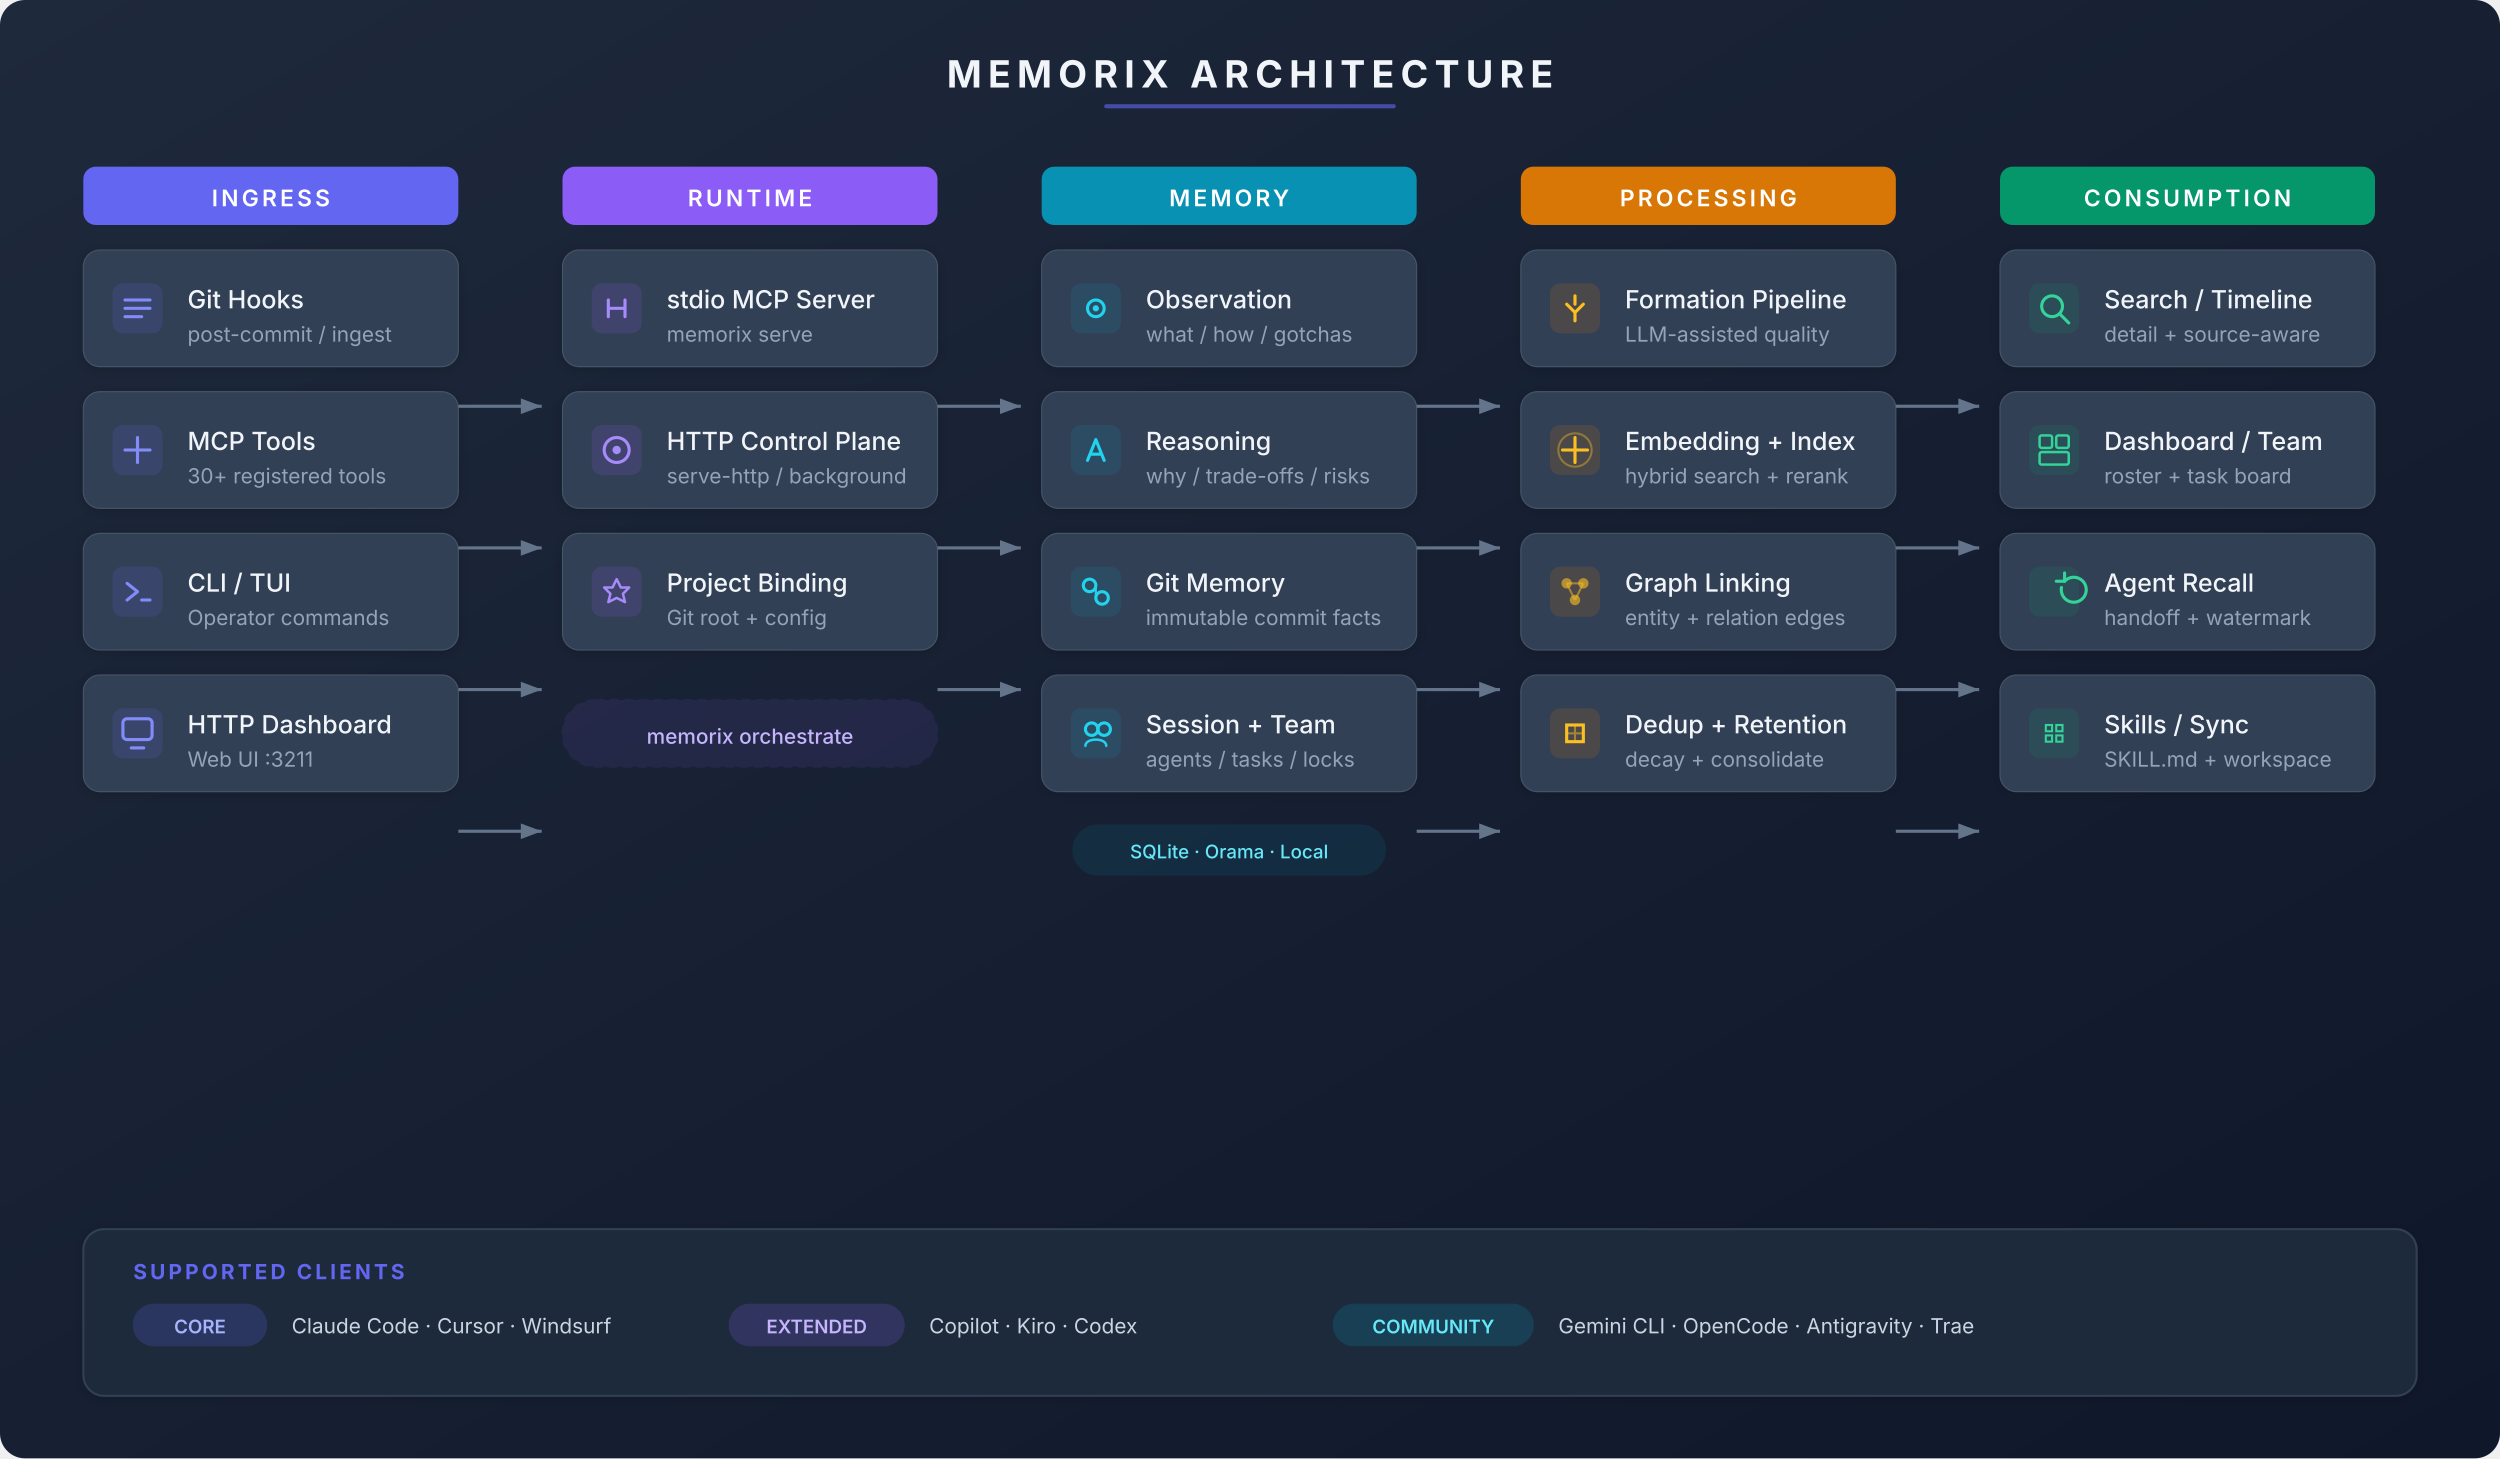
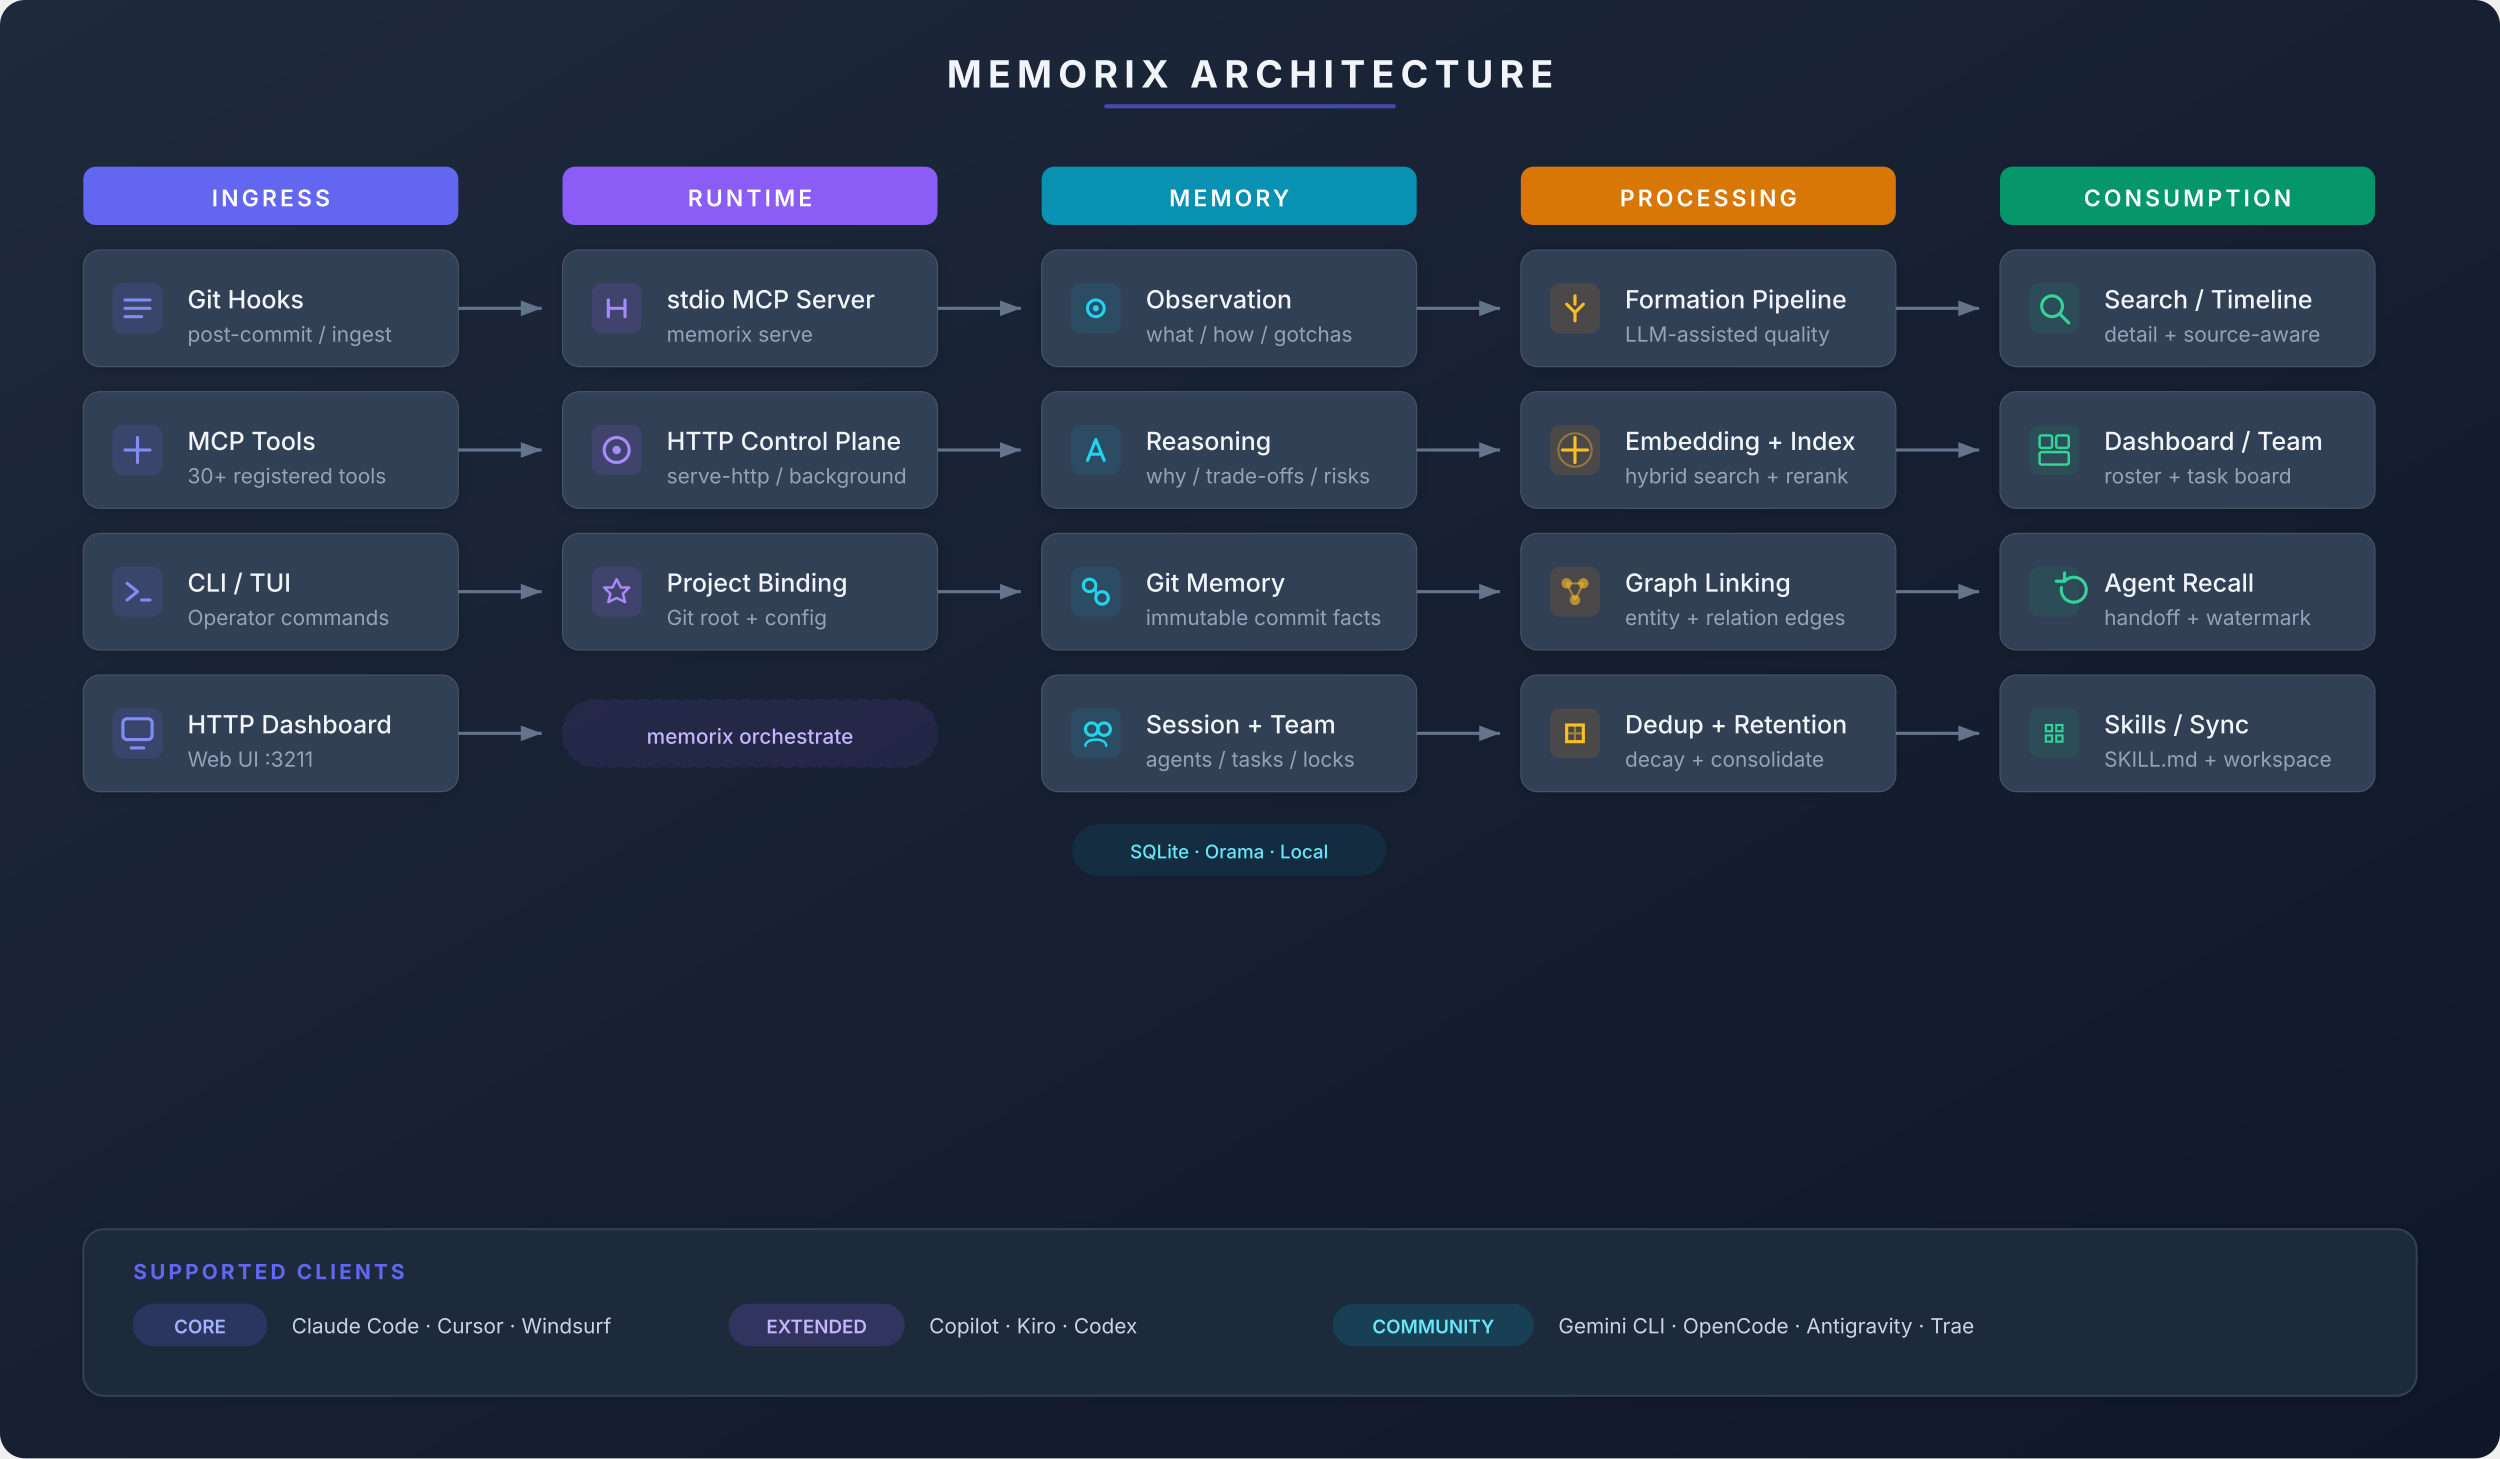
<svg xmlns="http://www.w3.org/2000/svg" viewBox="0 0 1200 700" font-family="Inter,Segoe UI,system-ui,-apple-system,sans-serif">
  <defs>
    <linearGradient id="bg" x1="0" y1="0" x2="1" y2="1">
      <stop offset="0%" stop-color="#1e293b" />
      <stop offset="100%" stop-color="#0f172a" />
    </linearGradient>
    <filter id="s">
      <feDropShadow dx="0" dy="1" stdDeviation="3" flood-color="#000" flood-opacity="0.18" />
    </filter>
    <marker id="a" viewBox="0 0 8 6" refX="8" refY="3" markerWidth="7" markerHeight="5" orient="auto-start-reverse">
      <path d="M0 0L8 3L0 6z" fill="#64748b" />
    </marker>
  </defs>
  <rect width="1200" height="700" rx="12" fill="url(#bg)" />
  <text x="600" y="42" text-anchor="middle" fill="#f1f5f9" font-size="18" font-weight="700" letter-spacing="3">MEMORIX ARCHITECTURE</text>
  <rect x="530" y="50" width="140" height="2" rx="1" fill="#6366f1" opacity="0.6" />
  <g transform="translate(40,80)">
    <rect width="180" height="28" rx="6" fill="#6366f1" />
    <text x="90" y="19" text-anchor="middle" fill="#fff" font-size="11" font-weight="600" letter-spacing="1.5">INGRESS</text>
    <g transform="translate(0,40)">
      <rect width="180" height="56" rx="8" fill="#334155" stroke="#475569" stroke-width="0.5" filter="url(#s)" />
      <g transform="translate(14,16)">
        <rect width="24" height="24" rx="5" fill="#6366f1" opacity="0.15" />
        <path d="M6 8h12M6 12h12M6 16h8" stroke="#818cf8" stroke-width="1.5" stroke-linecap="round" fill="none" />
      </g>
      <text x="50" y="28" fill="#f1f5f9" font-size="12" font-weight="500">Git Hooks</text>
      <text x="50" y="44" fill="#94a3b8" font-size="10">post-commit / ingest</text>
    </g>
    <g transform="translate(0,108)">
      <rect width="180" height="56" rx="8" fill="#334155" stroke="#475569" stroke-width="0.5" filter="url(#s)" />
      <g transform="translate(14,16)">
        <rect width="24" height="24" rx="5" fill="#6366f1" opacity="0.15" />
        <path d="M12 6v12M6 12h12" stroke="#818cf8" stroke-width="1.5" stroke-linecap="round" fill="none" />
      </g>
      <text x="50" y="28" fill="#f1f5f9" font-size="12" font-weight="500">MCP Tools</text>
      <text x="50" y="44" fill="#94a3b8" font-size="10">30+ registered tools</text>
    </g>
    <g transform="translate(0,176)">
      <rect width="180" height="56" rx="8" fill="#334155" stroke="#475569" stroke-width="0.5" filter="url(#s)" />
      <g transform="translate(14,16)">
        <rect width="24" height="24" rx="5" fill="#6366f1" opacity="0.15" />
        <path d="M7 8l5 4-5 4M14 16h4" stroke="#818cf8" stroke-width="1.5" stroke-linecap="round" stroke-linejoin="round" fill="none" />
      </g>
      <text x="50" y="28" fill="#f1f5f9" font-size="12" font-weight="500">CLI / TUI</text>
      <text x="50" y="44" fill="#94a3b8" font-size="10">Operator commands</text>
    </g>
    <g transform="translate(0,244)">
      <rect width="180" height="56" rx="8" fill="#334155" stroke="#475569" stroke-width="0.5" filter="url(#s)" />
      <g transform="translate(14,16)">
        <rect width="24" height="24" rx="5" fill="#6366f1" opacity="0.15" />
        <rect x="5" y="5" width="14" height="10" rx="2" stroke="#818cf8" stroke-width="1.5" fill="none" />
        <path d="M9 19h6" stroke="#818cf8" stroke-width="1.5" stroke-linecap="round" fill="none" />
      </g>
      <text x="50" y="28" fill="#f1f5f9" font-size="12" font-weight="500">HTTP Dashboard</text>
      <text x="50" y="44" fill="#94a3b8" font-size="10">Web UI :3211</text>
    </g>
  </g>
  <g transform="translate(270,80)">
    <rect width="180" height="28" rx="6" fill="#8b5cf6" />
    <text x="90" y="19" text-anchor="middle" fill="#fff" font-size="11" font-weight="600" letter-spacing="1.5">RUNTIME</text>
    <g transform="translate(0,40)">
      <rect width="180" height="56" rx="8" fill="#334155" stroke="#475569" stroke-width="0.5" filter="url(#s)" />
      <g transform="translate(14,16)">
        <rect width="24" height="24" rx="5" fill="#8b5cf6" opacity="0.15" />
        <path d="M8 8v8M16 8v8M8 12h8" stroke="#a78bfa" stroke-width="1.5" stroke-linecap="round" fill="none" />
      </g>
      <text x="50" y="28" fill="#f1f5f9" font-size="12" font-weight="500">stdio MCP Server</text>
      <text x="50" y="44" fill="#94a3b8" font-size="10">memorix serve</text>
    </g>
    <g transform="translate(0,108)">
      <rect width="180" height="56" rx="8" fill="#334155" stroke="#475569" stroke-width="0.5" filter="url(#s)" />
      <g transform="translate(14,16)">
        <rect width="24" height="24" rx="5" fill="#8b5cf6" opacity="0.15" />
        <circle cx="12" cy="12" r="6" stroke="#a78bfa" stroke-width="1.5" fill="none" />
        <circle cx="12" cy="12" r="2" fill="#a78bfa" />
      </g>
      <text x="50" y="28" fill="#f1f5f9" font-size="12" font-weight="500">HTTP Control Plane</text>
      <text x="50" y="44" fill="#94a3b8" font-size="10">serve-http / background</text>
    </g>
    <g transform="translate(0,176)">
      <rect width="180" height="56" rx="8" fill="#334155" stroke="#475569" stroke-width="0.5" filter="url(#s)" />
      <g transform="translate(14,16)">
        <rect width="24" height="24" rx="5" fill="#8b5cf6" opacity="0.15" />
        <path d="M12 6l2 4h4l-3 3 1 4-4-2-4 2 1-4-3-3h4z" stroke="#a78bfa" stroke-width="1.2" fill="none" stroke-linejoin="round" />
      </g>
      <text x="50" y="28" fill="#f1f5f9" font-size="12" font-weight="500">Project Binding</text>
      <text x="50" y="44" fill="#94a3b8" font-size="10">Git root + config</text>
    </g>
    <g transform="translate(0,256)">
      <rect width="180" height="32" rx="16" fill="#8b5cf6" opacity="0.1" stroke="#8b5cf6" stroke-width="1" stroke-dasharray="4 3" />
      <text x="90" y="21" text-anchor="middle" fill="#c4b5fd" font-size="10" font-weight="500">memorix orchestrate</text>
    </g>
  </g>
  <g transform="translate(500,80)">
    <rect width="180" height="28" rx="6" fill="#0891b2" />
    <text x="90" y="19" text-anchor="middle" fill="#fff" font-size="11" font-weight="600" letter-spacing="1.5">MEMORY</text>
    <g transform="translate(0,40)">
      <rect width="180" height="56" rx="8" fill="#334155" stroke="#475569" stroke-width="0.5" filter="url(#s)" />
      <g transform="translate(14,16)">
        <rect width="24" height="24" rx="5" fill="#0891b2" opacity="0.15" />
        <circle cx="12" cy="12" r="4" stroke="#22d3ee" stroke-width="1.5" fill="none" />
        <circle cx="12" cy="12" r="1.5" fill="#22d3ee" />
      </g>
      <text x="50" y="28" fill="#f1f5f9" font-size="12" font-weight="500">Observation</text>
      <text x="50" y="44" fill="#94a3b8" font-size="10">what / how / gotchas</text>
    </g>
    <g transform="translate(0,108)">
      <rect width="180" height="56" rx="8" fill="#334155" stroke="#475569" stroke-width="0.5" filter="url(#s)" />
      <g transform="translate(14,16)">
        <rect width="24" height="24" rx="5" fill="#0891b2" opacity="0.15" />
        <path d="M8 17l4-10 4 10M9.5 14h5" stroke="#22d3ee" stroke-width="1.5" stroke-linecap="round" stroke-linejoin="round" fill="none" />
      </g>
      <text x="50" y="28" fill="#f1f5f9" font-size="12" font-weight="500">Reasoning</text>
      <text x="50" y="44" fill="#94a3b8" font-size="10">why / trade-offs / risks</text>
    </g>
    <g transform="translate(0,176)">
      <rect width="180" height="56" rx="8" fill="#334155" stroke="#475569" stroke-width="0.5" filter="url(#s)" />
      <g transform="translate(14,16)">
        <rect width="24" height="24" rx="5" fill="#0891b2" opacity="0.15" />
        <circle cx="9" cy="9" r="3" stroke="#22d3ee" stroke-width="1.5" fill="none" />
        <circle cx="15" cy="15" r="3" stroke="#22d3ee" stroke-width="1.5" fill="none" />
        <path d="M12 9v3M12 15v-3" stroke="#22d3ee" stroke-width="1" fill="none" />
      </g>
      <text x="50" y="28" fill="#f1f5f9" font-size="12" font-weight="500">Git Memory</text>
      <text x="50" y="44" fill="#94a3b8" font-size="10">immutable commit facts</text>
    </g>
    <g transform="translate(0,244)">
      <rect width="180" height="56" rx="8" fill="#334155" stroke="#475569" stroke-width="0.5" filter="url(#s)" />
      <g transform="translate(14,16)">
        <rect width="24" height="24" rx="5" fill="#0891b2" opacity="0.15" />
        <circle cx="10" cy="10" r="3" stroke="#22d3ee" stroke-width="1.5" fill="none" />
        <circle cx="16" cy="10" r="3" stroke="#22d3ee" stroke-width="1.5" fill="none" />
        <path d="M7 18c0-2 2.5-3 5-3s5 1 5 3" stroke="#22d3ee" stroke-width="1.2" fill="none" stroke-linecap="round" />
      </g>
      <text x="50" y="28" fill="#f1f5f9" font-size="12" font-weight="500">Session + Team</text>
      <text x="50" y="44" fill="#94a3b8" font-size="10">agents / tasks / locks</text>
    </g>
    <g transform="translate(15,316)">
      <rect width="150" height="24" rx="12" fill="#0891b2" opacity="0.12" stroke="#0891b2" stroke-width="0.5" />
      <text x="75" y="16" text-anchor="middle" fill="#67e8f9" font-size="9" font-weight="500">SQLite · Orama · Local</text>
    </g>
  </g>
  <g transform="translate(730,80)">
    <rect width="180" height="28" rx="6" fill="#d97706" />
    <text x="90" y="19" text-anchor="middle" fill="#fff" font-size="11" font-weight="600" letter-spacing="1.5">PROCESSING</text>
    <g transform="translate(0,40)">
      <rect width="180" height="56" rx="8" fill="#334155" stroke="#475569" stroke-width="0.5" filter="url(#s)" />
      <g transform="translate(14,16)">
        <rect width="24" height="24" rx="5" fill="#d97706" opacity="0.15" />
        <path d="M12 6v4M12 14v4M8 10l4 4 4-4" stroke="#fbbf24" stroke-width="1.5" stroke-linecap="round" stroke-linejoin="round" fill="none" />
      </g>
      <text x="50" y="28" fill="#f1f5f9" font-size="12" font-weight="500">Formation Pipeline</text>
      <text x="50" y="44" fill="#94a3b8" font-size="10">LLM-assisted quality</text>
    </g>
    <g transform="translate(0,108)">
      <rect width="180" height="56" rx="8" fill="#334155" stroke="#475569" stroke-width="0.5" filter="url(#s)" />
      <g transform="translate(14,16)">
        <rect width="24" height="24" rx="5" fill="#d97706" opacity="0.15" />
        <path d="M6 12h12M12 6v12" stroke="#fbbf24" stroke-width="1.5" stroke-linecap="round" fill="none" />
        <circle cx="12" cy="12" r="8" stroke="#fbbf24" stroke-width="1" fill="none" opacity="0.4" />
      </g>
      <text x="50" y="28" fill="#f1f5f9" font-size="12" font-weight="500">Embedding + Index</text>
      <text x="50" y="44" fill="#94a3b8" font-size="10">hybrid search + rerank</text>
    </g>
    <g transform="translate(0,176)">
      <rect width="180" height="56" rx="8" fill="#334155" stroke="#475569" stroke-width="0.5" filter="url(#s)" />
      <g transform="translate(14,16)">
        <rect width="24" height="24" rx="5" fill="#d97706" opacity="0.15" />
        <circle cx="8" cy="8" r="2.5" fill="#fbbf24" opacity="0.6" />
        <circle cx="16" cy="8" r="2.5" fill="#fbbf24" opacity="0.6" />
        <circle cx="12" cy="16" r="2.5" fill="#fbbf24" opacity="0.6" />
        <path d="M8 8l8 0M8 8l4 8M16 8l-4 8" stroke="#fbbf24" stroke-width="1" fill="none" opacity="0.5" />
      </g>
      <text x="50" y="28" fill="#f1f5f9" font-size="12" font-weight="500">Graph Linking</text>
      <text x="50" y="44" fill="#94a3b8" font-size="10">entity + relation edges</text>
    </g>
    <g transform="translate(0,244)">
      <rect width="180" height="56" rx="8" fill="#334155" stroke="#475569" stroke-width="0.5" filter="url(#s)" />
      <g transform="translate(14,16)">
        <rect width="24" height="24" rx="5" fill="#d97706" opacity="0.15" />
        <path d="M8 8h8v8H8z" stroke="#fbbf24" stroke-width="1.5" fill="none" />
        <path d="M12 8v8M8 12h8" stroke="#fbbf24" stroke-width="1" opacity="0.5" fill="none" />
      </g>
      <text x="50" y="28" fill="#f1f5f9" font-size="12" font-weight="500">Dedup + Retention</text>
      <text x="50" y="44" fill="#94a3b8" font-size="10">decay + consolidate</text>
    </g>
  </g>
  <g transform="translate(960,80)">
    <rect width="180" height="28" rx="6" fill="#059669" />
    <text x="90" y="19" text-anchor="middle" fill="#fff" font-size="11" font-weight="600" letter-spacing="1.5">CONSUMPTION</text>
    <g transform="translate(0,40)">
      <rect width="180" height="56" rx="8" fill="#334155" stroke="#475569" stroke-width="0.5" filter="url(#s)" />
      <g transform="translate(14,16)">
        <rect width="24" height="24" rx="5" fill="#059669" opacity="0.15" />
        <circle cx="11" cy="11" r="5" stroke="#34d399" stroke-width="1.5" fill="none" />
        <path d="M15 15l4 4" stroke="#34d399" stroke-width="1.5" stroke-linecap="round" fill="none" />
      </g>
      <text x="50" y="28" fill="#f1f5f9" font-size="12" font-weight="500">Search / Timeline</text>
      <text x="50" y="44" fill="#94a3b8" font-size="10">detail + source-aware</text>
    </g>
    <g transform="translate(0,108)">
      <rect width="180" height="56" rx="8" fill="#334155" stroke="#475569" stroke-width="0.5" filter="url(#s)" />
      <g transform="translate(14,16)">
        <rect width="24" height="24" rx="5" fill="#059669" opacity="0.15" />
        <rect x="5" y="5" width="6" height="6" rx="1" stroke="#34d399" stroke-width="1.2" fill="none" />
        <rect x="13" y="5" width="6" height="6" rx="1" stroke="#34d399" stroke-width="1.2" fill="none" />
        <rect x="5" y="13" width="14" height="6" rx="1" stroke="#34d399" stroke-width="1.2" fill="none" />
      </g>
      <text x="50" y="28" fill="#f1f5f9" font-size="12" font-weight="500">Dashboard / Team</text>
      <text x="50" y="44" fill="#94a3b8" font-size="10">roster + task board</text>
    </g>
    <g transform="translate(0,176)">
      <rect width="180" height="56" rx="8" fill="#334155" stroke="#475569" stroke-width="0.5" filter="url(#s)" />
      <g transform="translate(14,16)">
        <rect width="24" height="24" rx="5" fill="#059669" opacity="0.15" />
        <path d="M17 7a6 6 0 11-1.5 3" stroke="#34d399" stroke-width="1.5" stroke-linecap="round" fill="none" />
        <path d="M17 3v4h-4" stroke="#34d399" stroke-width="1.5" stroke-linecap="round" stroke-linejoin="round" fill="none" />
      </g>
      <text x="50" y="28" fill="#f1f5f9" font-size="12" font-weight="500">Agent Recall</text>
      <text x="50" y="44" fill="#94a3b8" font-size="10">handoff + watermark</text>
    </g>
    <g transform="translate(0,244)">
      <rect width="180" height="56" rx="8" fill="#334155" stroke="#475569" stroke-width="0.5" filter="url(#s)" />
      <g transform="translate(14,16)">
        <rect width="24" height="24" rx="5" fill="#059669" opacity="0.15" />
        <path d="M8 8h3v3H8zM13 8h3v3h-3zM8 13h3v3H8zM13 13h3v3h-3z" stroke="#34d399" stroke-width="1" fill="none" />
      </g>
      <text x="50" y="28" fill="#f1f5f9" font-size="12" font-weight="500">Skills / Sync</text>
      <text x="50" y="44" fill="#94a3b8" font-size="10">SKILL.md + workspace</text>
    </g>
  </g>
-   <path d="M220 195h40" stroke="#64748b" stroke-width="1.5" fill="none" marker-end="url(#a)" />
-   <path d="M220 263h40" stroke="#64748b" stroke-width="1.5" fill="none" marker-end="url(#a)" />
-   <path d="M220 331h40" stroke="#64748b" stroke-width="1.5" fill="none" marker-end="url(#a)" />
-   <path d="M220 399h40" stroke="#64748b" stroke-width="1.5" fill="none" marker-end="url(#a)" />
-   <path d="M450 195h40" stroke="#64748b" stroke-width="1.5" fill="none" marker-end="url(#a)" />
-   <path d="M450 263h40" stroke="#64748b" stroke-width="1.5" fill="none" marker-end="url(#a)" />
-   <path d="M450 331h40" stroke="#64748b" stroke-width="1.5" fill="none" marker-end="url(#a)" />
-   <path d="M680 195h40" stroke="#64748b" stroke-width="1.5" fill="none" marker-end="url(#a)" />
-   <path d="M680 263h40" stroke="#64748b" stroke-width="1.5" fill="none" marker-end="url(#a)" />
-   <path d="M680 331h40" stroke="#64748b" stroke-width="1.5" fill="none" marker-end="url(#a)" />
-   <path d="M680 399h40" stroke="#64748b" stroke-width="1.5" fill="none" marker-end="url(#a)" />
-   <path d="M910 195h40" stroke="#64748b" stroke-width="1.5" fill="none" marker-end="url(#a)" />
-   <path d="M910 263h40" stroke="#64748b" stroke-width="1.5" fill="none" marker-end="url(#a)" />
-   <path d="M910 331h40" stroke="#64748b" stroke-width="1.5" fill="none" marker-end="url(#a)" />
-   <path d="M910 399h40" stroke="#64748b" stroke-width="1.5" fill="none" marker-end="url(#a)" />
+   <path d="M220 148h40" stroke="#64748b" stroke-width="1.5" fill="none" marker-end="url(#a)" />
+   <path d="M220 216h40" stroke="#64748b" stroke-width="1.5" fill="none" marker-end="url(#a)" />
+   <path d="M220 284h40" stroke="#64748b" stroke-width="1.5" fill="none" marker-end="url(#a)" />
+   <path d="M220 352h40" stroke="#64748b" stroke-width="1.5" fill="none" marker-end="url(#a)" />
+   <path d="M450 148h40" stroke="#64748b" stroke-width="1.5" fill="none" marker-end="url(#a)" />
+   <path d="M450 216h40" stroke="#64748b" stroke-width="1.5" fill="none" marker-end="url(#a)" />
+   <path d="M450 284h40" stroke="#64748b" stroke-width="1.5" fill="none" marker-end="url(#a)" />
+   <path d="M680 148h40" stroke="#64748b" stroke-width="1.5" fill="none" marker-end="url(#a)" />
+   <path d="M680 216h40" stroke="#64748b" stroke-width="1.5" fill="none" marker-end="url(#a)" />
+   <path d="M680 284h40" stroke="#64748b" stroke-width="1.5" fill="none" marker-end="url(#a)" />
+   <path d="M680 352h40" stroke="#64748b" stroke-width="1.5" fill="none" marker-end="url(#a)" />
+   <path d="M910 148h40" stroke="#64748b" stroke-width="1.5" fill="none" marker-end="url(#a)" />
+   <path d="M910 216h40" stroke="#64748b" stroke-width="1.5" fill="none" marker-end="url(#a)" />
+   <path d="M910 284h40" stroke="#64748b" stroke-width="1.5" fill="none" marker-end="url(#a)" />
+   <path d="M910 352h40" stroke="#64748b" stroke-width="1.5" fill="none" marker-end="url(#a)" />
  <g transform="translate(40,590)">
    <rect width="1120" height="80" rx="10" fill="#1e293b" stroke="#334155" stroke-width="1" filter="url(#s)" />
    <text x="24" y="24" fill="#6366f1" font-size="10" font-weight="700" letter-spacing="1.5">SUPPORTED CLIENTS</text>
    <g transform="translate(24,36)">
      <rect width="64" height="20" rx="10" fill="#6366f1" opacity="0.2" stroke="#6366f1" stroke-width="0.5" />
      <text x="32" y="14" text-anchor="middle" fill="#a5b4fc" font-size="9" font-weight="600">CORE</text>
    </g>
    <text x="100" y="50" fill="#cbd5e1" font-size="10">Claude Code · Cursor · Windsurf</text>
    <g transform="translate(310,36)">
      <rect width="84" height="20" rx="10" fill="#8b5cf6" opacity="0.2" stroke="#8b5cf6" stroke-width="0.5" />
      <text x="42" y="14" text-anchor="middle" fill="#c4b5fd" font-size="9" font-weight="600">EXTENDED</text>
    </g>
    <text x="406" y="50" fill="#cbd5e1" font-size="10">Copilot · Kiro · Codex</text>
    <g transform="translate(600,36)">
      <rect width="96" height="20" rx="10" fill="#0891b2" opacity="0.2" stroke="#0891b2" stroke-width="0.5" />
      <text x="48" y="14" text-anchor="middle" fill="#67e8f9" font-size="9" font-weight="600">COMMUNITY</text>
    </g>
    <text x="708" y="50" fill="#cbd5e1" font-size="10">Gemini CLI · OpenCode · Antigravity · Trae</text>
  </g>
</svg>
